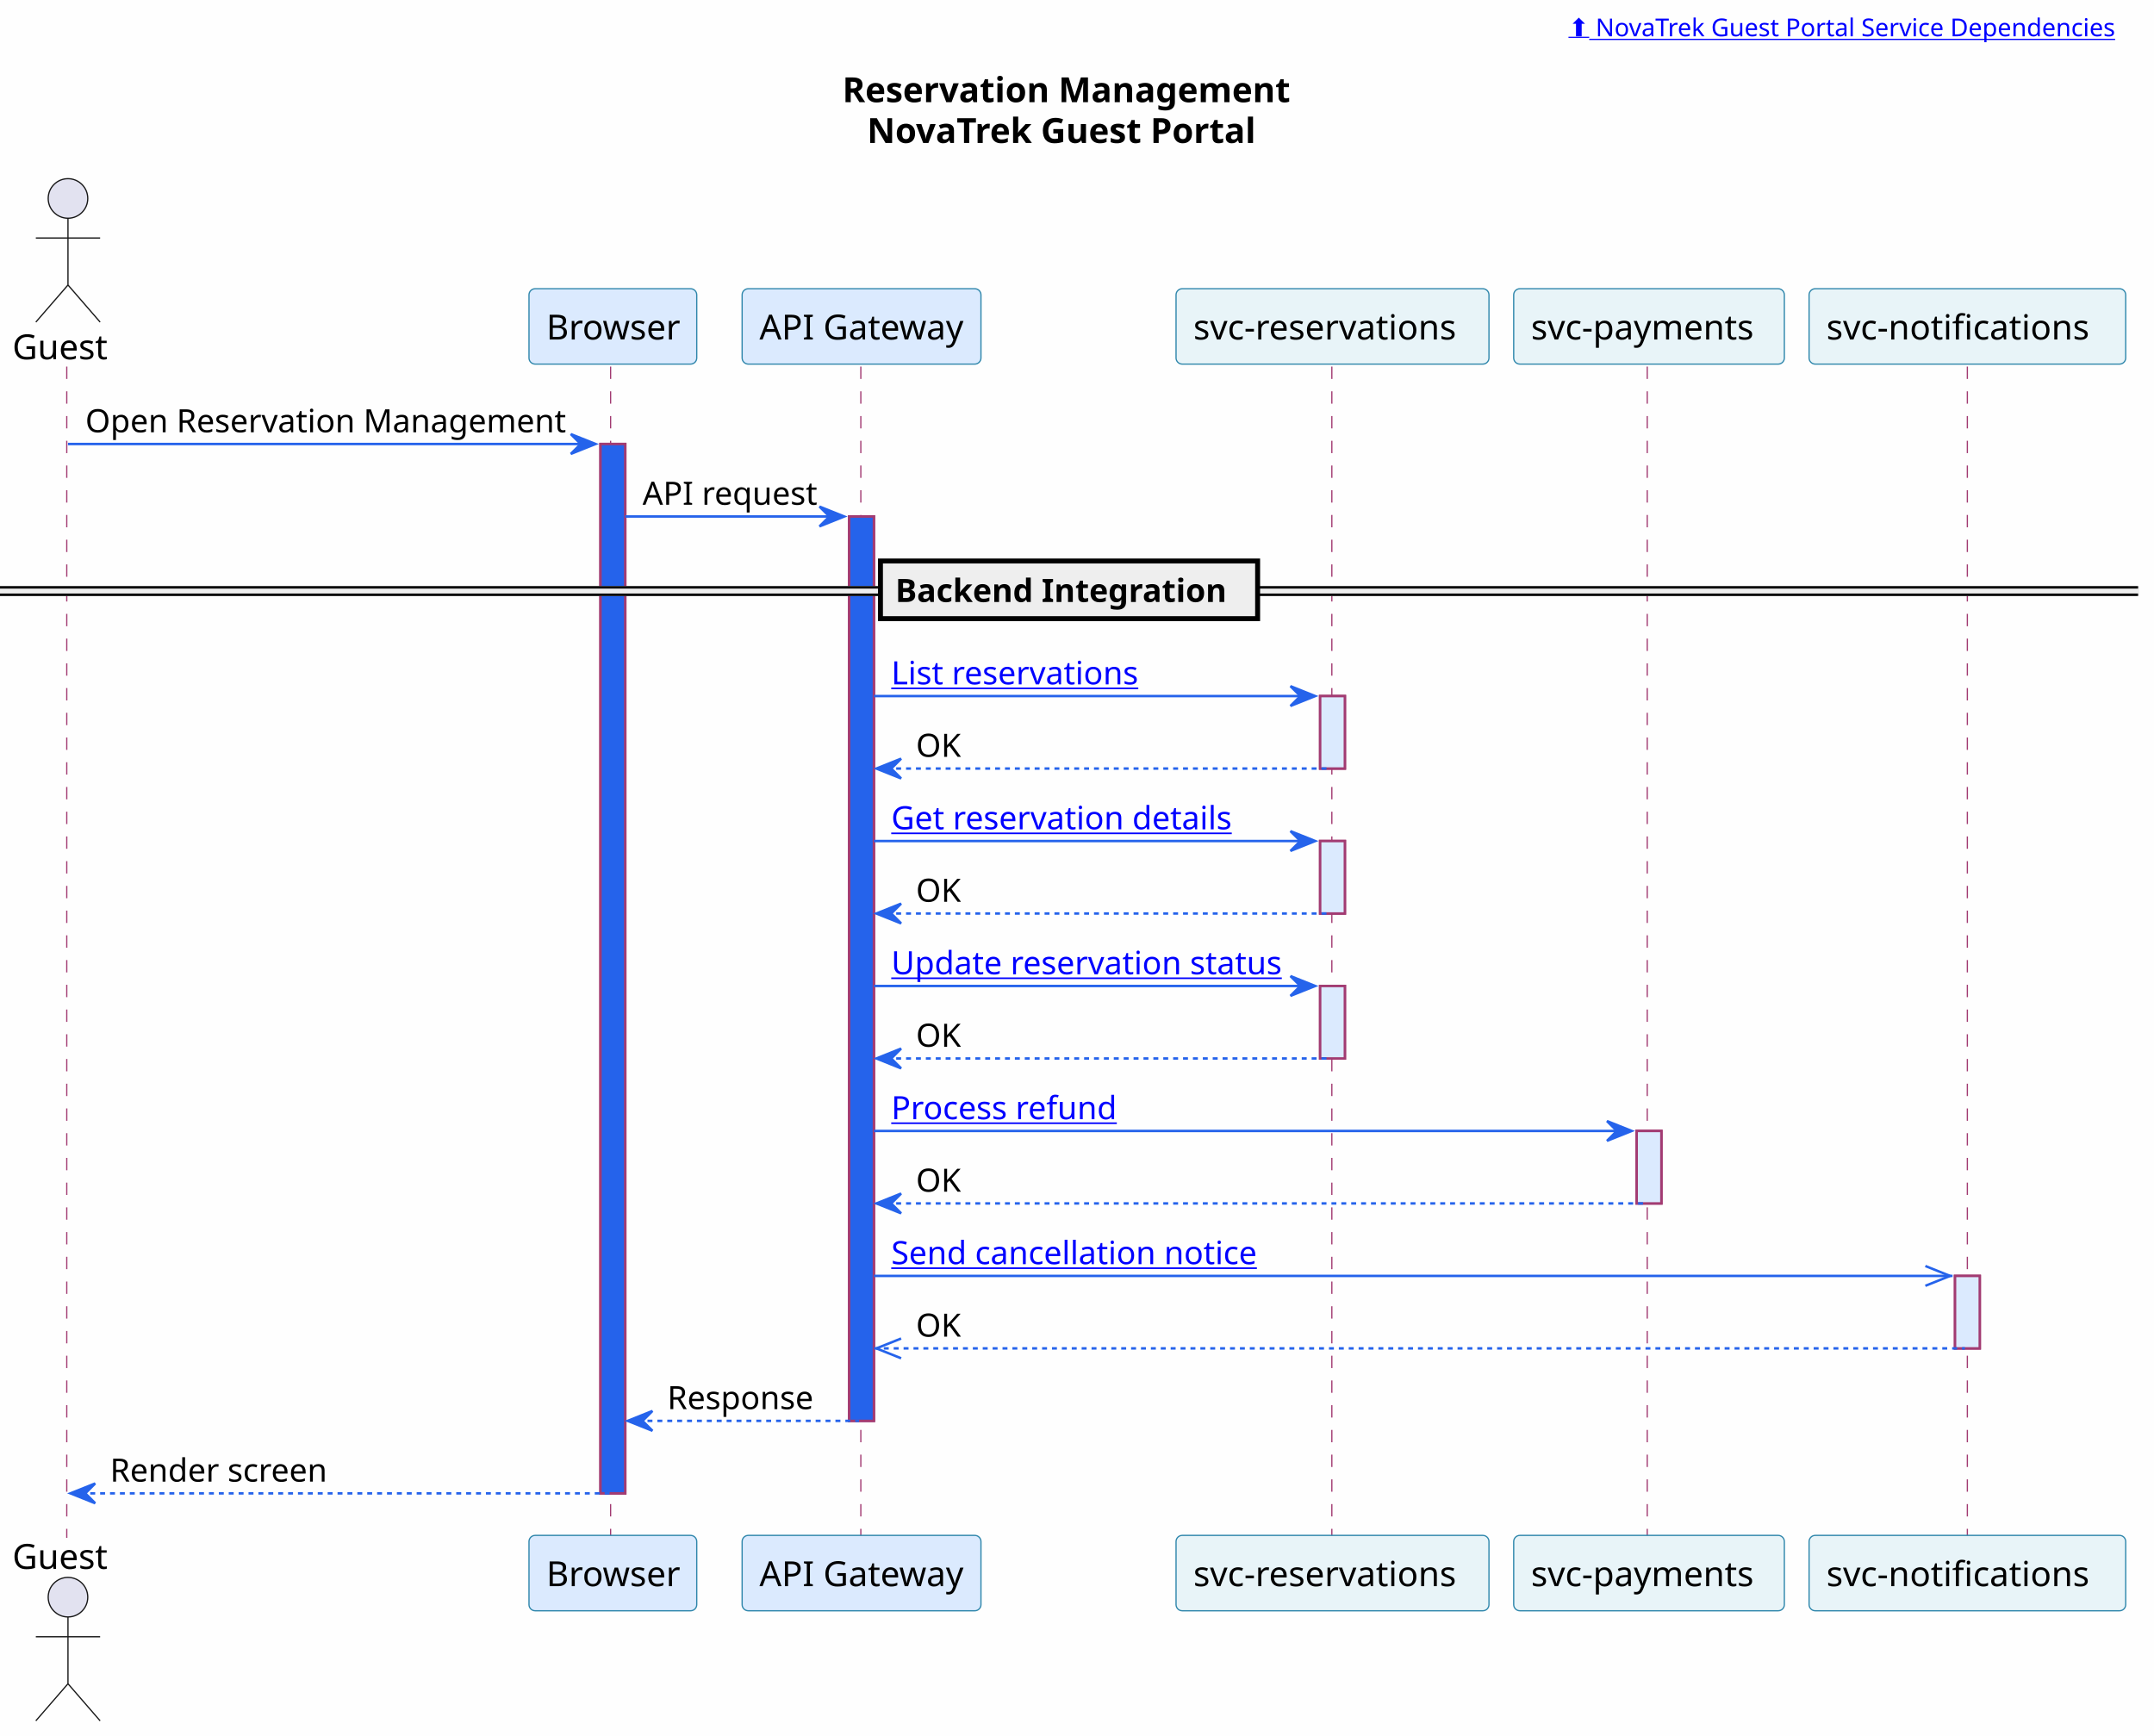
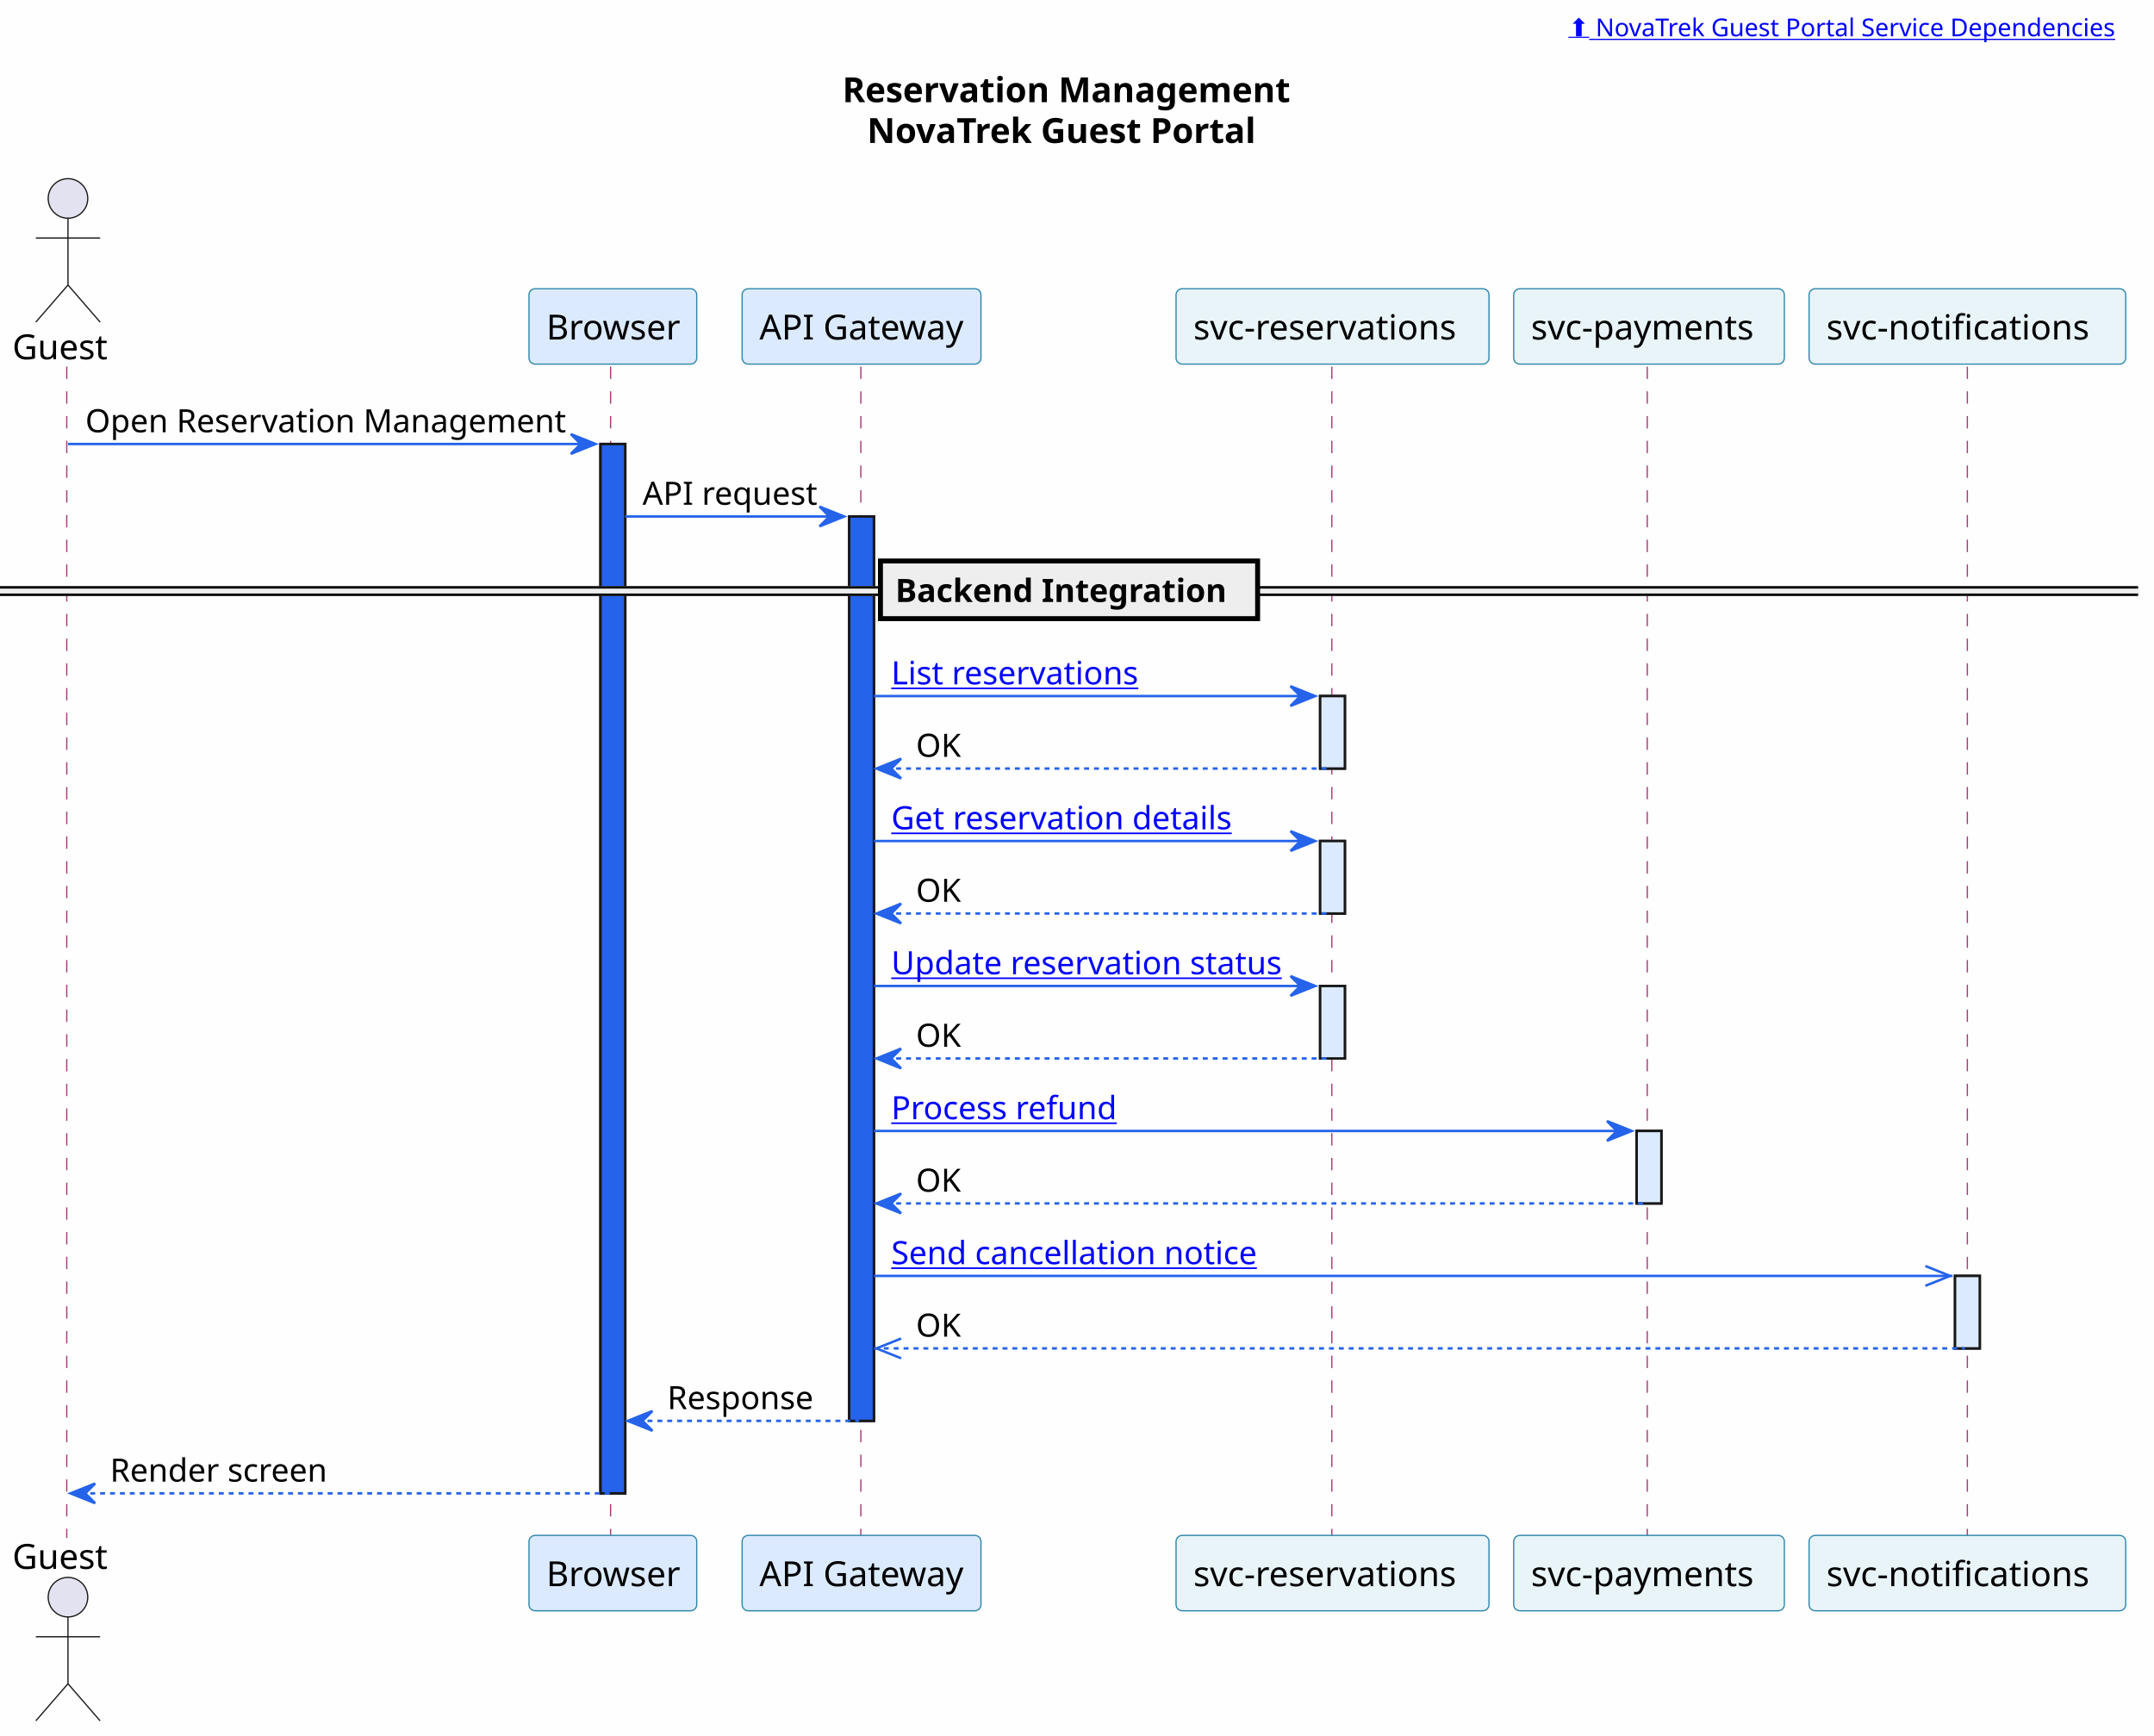
<svg xmlns="http://www.w3.org/2000/svg" xmlns:xlink="http://www.w3.org/1999/xlink" contentStyleType="text/css" data-diagram-type="SEQUENCE" height="702px" preserveAspectRatio="none" style="width:871px;height:702px;background:#FEFEFE;" version="1.1" viewBox="0 0 871 702" width="871px" zoomAndPan="magnify">
  <defs />
  <g>
    <rect fill="#FEFEFE" height="702" style="stroke:none;stroke-width:1;" width="871" x="0" y="0" />
-     <text fill="#000000" font-family="Segoe UI" font-size="14" font-weight="bold" lengthAdjust="spacing" textLength="182.308" x="340.626" y="41.312">Reservation Management</text>
-     <text fill="#000000" font-family="Segoe UI" font-size="14" font-weight="bold" lengthAdjust="spacing" textLength="162.326" x="350.617" y="57.801">NovaTrek Guest Portal</text>
-     <g>
-       <rect fill="#2563EB" height="424.348" style="stroke:#A23B72;stroke-width:1;" width="10" x="242.822" y="179.553" />
-     </g>
-     <g>
-       <rect fill="#2563EB" height="365.727" style="stroke:#A23B72;stroke-width:1;" width="10" x="343.379" y="208.863" />
-     </g>
-     <g>
-       <rect fill="#DBEAFE" height="29.311" style="stroke:#A23B72;stroke-width:1;" width="10" x="533.819" y="281.484" />
-     </g>
-     <g>
-       <rect fill="#DBEAFE" height="29.311" style="stroke:#A23B72;stroke-width:1;" width="10" x="533.819" y="340.106" />
-     </g>
-     <g>
-       <rect fill="#DBEAFE" height="29.311" style="stroke:#A23B72;stroke-width:1;" width="10" x="533.819" y="398.727" />
-     </g>
-     <g>
-       <rect fill="#DBEAFE" height="29.311" style="stroke:#A23B72;stroke-width:1;" width="10" x="661.808" y="457.348" />
-     </g>
-     <g>
-       <rect fill="#DBEAFE" height="29.311" style="stroke:#A23B72;stroke-width:1;" width="10" x="790.544" y="515.969" />
-     </g>
-     <g>
-       <rect fill="#000000" fill-opacity="0" height="473.658" width="8" x="23.489" y="148.242" />
-       <line style="stroke:#A23B72;stroke-width:0.5;stroke-dasharray:5,5;" x1="27" x2="27" y1="148.242" y2="621.9" />
-     </g>
-     <g>
-       <rect fill="#000000" fill-opacity="0" height="473.658" width="8" x="243.822" y="148.242" />
-       <line style="stroke:#A23B72;stroke-width:0.5;stroke-dasharray:5,5;" x1="246.906" x2="246.906" y1="148.242" y2="621.9" />
-     </g>
-     <g>
-       <rect fill="#000000" fill-opacity="0" height="473.658" width="8" x="344.379" y="148.242" />
-       <line style="stroke:#A23B72;stroke-width:0.5;stroke-dasharray:5,5;" x1="348.09" x2="348.09" y1="148.242" y2="621.9" />
-     </g>
-     <g>
-       <rect fill="#000000" fill-opacity="0" height="473.658" width="8" x="534.819" y="148.242" />
-       <line style="stroke:#A23B72;stroke-width:0.5;stroke-dasharray:5,5;" x1="538.553" x2="538.553" y1="148.242" y2="621.9" />
-     </g>
-     <g>
-       <rect fill="#000000" fill-opacity="0" height="473.658" width="8" x="662.808" y="148.242" />
-       <line style="stroke:#A23B72;stroke-width:0.5;stroke-dasharray:5,5;" x1="666.086" x2="666.086" y1="148.242" y2="621.9" />
-     </g>
-     <g>
-       <rect fill="#000000" fill-opacity="0" height="473.658" width="8" x="791.544" y="148.242" />
-       <line style="stroke:#A23B72;stroke-width:0.5;stroke-dasharray:5,5;" x1="795.529" x2="795.529" y1="148.242" y2="621.9" />
-     </g>
-     <g class="participant participant-head" data-participant="User">
-       <a href="/applications/web-guest-portal/" target="_top" title="/applications/web-guest-portal/" xlink:actuate="onRequest" xlink:href="/applications/web-guest-portal/" xlink:show="new" xlink:title="/applications/web-guest-portal/" xlink:type="simple">
-         <text fill="#000000" font-family="Segoe UI" font-size="14" lengthAdjust="spacing" textLength="38.978" x="5" y="145.289">Guest</text>
+     <text fill="#000000" font-family="'Segoe UI'" font-size="14" font-weight="bold" lengthAdjust="spacing" textLength="182.308" x="340.626" y="41.312">Reservation Management</text>
+     <text fill="#000000" font-family="'Segoe UI'" font-size="14" font-weight="bold" lengthAdjust="spacing" textLength="162.326" x="350.617" y="57.801">NovaTrek Guest Portal</text>
+     <g>
+       <rect fill="#2563EB" height="424.348" style="stroke:#181818;stroke-width:1;" width="10" x="242.822" y="179.553" />
+     </g>
+     <g>
+       <rect fill="#2563EB" height="365.727" style="stroke:#181818;stroke-width:1;" width="10" x="343.379" y="208.863" />
+     </g>
+     <g>
+       <rect fill="#DBEAFE" height="29.311" style="stroke:#181818;stroke-width:1;" width="10" x="533.819" y="281.484" />
+     </g>
+     <g>
+       <rect fill="#DBEAFE" height="29.311" style="stroke:#181818;stroke-width:1;" width="10" x="533.819" y="340.106" />
+     </g>
+     <g>
+       <rect fill="#DBEAFE" height="29.311" style="stroke:#181818;stroke-width:1;" width="10" x="533.819" y="398.727" />
+     </g>
+     <g>
+       <rect fill="#DBEAFE" height="29.311" style="stroke:#181818;stroke-width:1;" width="10" x="661.808" y="457.348" />
+     </g>
+     <g>
+       <rect fill="#DBEAFE" height="29.311" style="stroke:#181818;stroke-width:1;" width="10" x="790.544" y="515.969" />
+     </g>
+     <g class="participant-lifeline" data-entity-uid="part1" data-qualified-name="User" id="part1-lifeline">
+       <g>
+         <rect fill="#000000" fill-opacity="0" height="473.658" width="8" x="23.489" y="148.242" />
+         <line style="stroke:#A23B72;stroke-width:0.5;stroke-dasharray:5,5;" x1="27" x2="27" y1="148.242" y2="621.9" />
+       </g>
+     </g>
+     <g class="participant-lifeline" data-entity-uid="part2" data-qualified-name="App" id="part2-lifeline">
+       <g>
+         <rect fill="#000000" fill-opacity="0" height="473.658" width="8" x="243.822" y="148.242" />
+         <line style="stroke:#A23B72;stroke-width:0.5;stroke-dasharray:5,5;" x1="246.906" x2="246.906" y1="148.242" y2="621.9" />
+       </g>
+     </g>
+     <g class="participant-lifeline" data-entity-uid="part3" data-qualified-name="GW" id="part3-lifeline">
+       <g>
+         <rect fill="#000000" fill-opacity="0" height="473.658" width="8" x="344.379" y="148.242" />
+         <line style="stroke:#A23B72;stroke-width:0.5;stroke-dasharray:5,5;" x1="348.09" x2="348.09" y1="148.242" y2="621.9" />
+       </g>
+     </g>
+     <g class="participant-lifeline" data-entity-uid="part4" data-qualified-name="Res" id="part4-lifeline">
+       <g>
+         <rect fill="#000000" fill-opacity="0" height="473.658" width="8" x="534.819" y="148.242" />
+         <line style="stroke:#A23B72;stroke-width:0.5;stroke-dasharray:5,5;" x1="538.553" x2="538.553" y1="148.242" y2="621.9" />
+       </g>
+     </g>
+     <g class="participant-lifeline" data-entity-uid="part5" data-qualified-name="Pay" id="part5-lifeline">
+       <g>
+         <rect fill="#000000" fill-opacity="0" height="473.658" width="8" x="662.808" y="148.242" />
+         <line style="stroke:#A23B72;stroke-width:0.5;stroke-dasharray:5,5;" x1="666.086" x2="666.086" y1="148.242" y2="621.9" />
+       </g>
+     </g>
+     <g class="participant-lifeline" data-entity-uid="part6" data-qualified-name="Ntfy" id="part6-lifeline">
+       <g>
+         <rect fill="#000000" fill-opacity="0" height="473.658" width="8" x="791.544" y="148.242" />
+         <line style="stroke:#A23B72;stroke-width:0.5;stroke-dasharray:5,5;" x1="795.529" x2="795.529" y1="148.242" y2="621.9" />
+       </g>
+     </g>
+     <g class="participant participant-head" data-entity-uid="part1" data-qualified-name="User" id="part1-head">
+       <a href="/actors/#guest" target="_top" title="/actors/#guest" xlink:actuate="onRequest" xlink:href="/actors/#guest" xlink:show="new" xlink:title="/actors/#guest" xlink:type="simple">
+         <text fill="#000000" font-family="'Segoe UI'" font-size="14" lengthAdjust="spacing" textLength="38.978" x="5" y="145.289">Guest</text>
        <ellipse cx="27.489" cy="80.254" fill="#E2E2F0" rx="8" ry="8" style="stroke:#181818;stroke-width:0.5;" />
        <path d="M27.489,88.254 L27.489,115.254 M14.489,96.254 L40.489,96.254 M27.489,115.254 L14.489,130.254 M27.489,115.254 L40.489,130.254" fill="none" style="stroke:#181818;stroke-width:0.5;" />
      </a>
    </g>
-     <g class="participant participant-tail" data-participant="User">
-       <a href="/applications/web-guest-portal/" target="_top" title="/applications/web-guest-portal/" xlink:actuate="onRequest" xlink:href="/applications/web-guest-portal/" xlink:show="new" xlink:title="/applications/web-guest-portal/" xlink:type="simple">
-         <text fill="#000000" font-family="Segoe UI" font-size="14" lengthAdjust="spacing" textLength="38.978" x="5" y="634.436">Guest</text>
+     <g class="participant participant-tail" data-entity-uid="part1" data-qualified-name="User" id="part1-tail">
+       <a href="/actors/#guest" target="_top" title="/actors/#guest" xlink:actuate="onRequest" xlink:href="/actors/#guest" xlink:show="new" xlink:title="/actors/#guest" xlink:type="simple">
+         <text fill="#000000" font-family="'Segoe UI'" font-size="14" lengthAdjust="spacing" textLength="38.978" x="5" y="634.436">Guest</text>
        <ellipse cx="27.489" cy="645.889" fill="#E2E2F0" rx="8" ry="8" style="stroke:#181818;stroke-width:0.5;" />
        <path d="M27.489,653.889 L27.489,680.889 M14.489,661.889 L40.489,661.889 M27.489,680.889 L14.489,695.889 M27.489,680.889 L40.489,695.889" fill="none" style="stroke:#181818;stroke-width:0.5;" />
      </a>
    </g>
-     <g class="participant participant-head" data-participant="App">
+     <g class="participant participant-head" data-entity-uid="part2" data-qualified-name="App" id="part2-head">
      <a href="/applications/web-guest-portal/" target="_top" title="/applications/web-guest-portal/" xlink:actuate="onRequest" xlink:href="/applications/web-guest-portal/" xlink:show="new" xlink:title="/applications/web-guest-portal/" xlink:type="simple">
        <rect fill="#DBEAFE" height="30.488" rx="2.5" ry="2.5" style="stroke:#2E86AB;stroke-width:0.5;" width="67.833" x="213.906" y="116.754" />
-         <text fill="#000000" font-family="Segoe UI" font-size="14" lengthAdjust="spacing" textLength="53.833" x="220.906" y="137.289">Browser</text>
-       </a>
-     </g>
-     <g class="participant participant-tail" data-participant="App">
+         <text fill="#000000" font-family="'Segoe UI'" font-size="14" lengthAdjust="spacing" textLength="53.833" x="220.906" y="137.289">Browser</text>
+       </a>
+     </g>
+     <g class="participant participant-tail" data-entity-uid="part2" data-qualified-name="App" id="part2-tail">
      <a href="/applications/web-guest-portal/" target="_top" title="/applications/web-guest-portal/" xlink:actuate="onRequest" xlink:href="/applications/web-guest-portal/" xlink:show="new" xlink:title="/applications/web-guest-portal/" xlink:type="simple">
        <rect fill="#DBEAFE" height="30.488" rx="2.5" ry="2.5" style="stroke:#2E86AB;stroke-width:0.5;" width="67.833" x="213.906" y="620.9" />
-         <text fill="#000000" font-family="Segoe UI" font-size="14" lengthAdjust="spacing" textLength="53.833" x="220.906" y="641.436">Browser</text>
-       </a>
-     </g>
-     <g class="participant participant-head" data-participant="GW">
-       <rect fill="#DBEAFE" height="30.488" rx="2.5" ry="2.5" style="stroke:#2E86AB;stroke-width:0.5;" width="96.578" x="300.09" y="116.754" />
-       <text fill="#000000" font-family="Segoe UI" font-size="14" lengthAdjust="spacing" textLength="82.578" x="307.09" y="137.289">API Gateway</text>
-     </g>
-     <g class="participant participant-tail" data-participant="GW">
-       <rect fill="#DBEAFE" height="30.488" rx="2.5" ry="2.5" style="stroke:#2E86AB;stroke-width:0.5;" width="96.578" x="300.09" y="620.9" />
-       <text fill="#000000" font-family="Segoe UI" font-size="14" lengthAdjust="spacing" textLength="82.578" x="307.09" y="641.436">API Gateway</text>
-     </g>
-     <g class="participant participant-head" data-participant="Res">
+         <text fill="#000000" font-family="'Segoe UI'" font-size="14" lengthAdjust="spacing" textLength="53.833" x="220.906" y="641.436">Browser</text>
+       </a>
+     </g>
+     <g class="participant participant-head" data-entity-uid="part3" data-qualified-name="GW" id="part3-head">
+       <a href="/actors/#api-gateway" target="_top" title="/actors/#api-gateway" xlink:actuate="onRequest" xlink:href="/actors/#api-gateway" xlink:show="new" xlink:title="/actors/#api-gateway" xlink:type="simple">
+         <rect fill="#DBEAFE" height="30.488" rx="2.5" ry="2.5" style="stroke:#2E86AB;stroke-width:0.5;" width="96.578" x="300.09" y="116.754" />
+         <text fill="#000000" font-family="'Segoe UI'" font-size="14" lengthAdjust="spacing" textLength="82.578" x="307.09" y="137.289">API Gateway</text>
+       </a>
+     </g>
+     <g class="participant participant-tail" data-entity-uid="part3" data-qualified-name="GW" id="part3-tail">
+       <a href="/actors/#api-gateway" target="_top" title="/actors/#api-gateway" xlink:actuate="onRequest" xlink:href="/actors/#api-gateway" xlink:show="new" xlink:title="/actors/#api-gateway" xlink:type="simple">
+         <rect fill="#DBEAFE" height="30.488" rx="2.5" ry="2.5" style="stroke:#2E86AB;stroke-width:0.5;" width="96.578" x="300.09" y="620.9" />
+         <text fill="#000000" font-family="'Segoe UI'" font-size="14" lengthAdjust="spacing" textLength="82.578" x="307.09" y="641.436">API Gateway</text>
+       </a>
+     </g>
+     <g class="participant participant-head" data-entity-uid="part4" data-qualified-name="Res" id="part4-head">
      <a href="/microservices/svc-reservations/" target="_top" title="/microservices/svc-reservations/" xlink:actuate="onRequest" xlink:href="/microservices/svc-reservations/" xlink:show="new" xlink:title="/microservices/svc-reservations/" xlink:type="simple">
        <rect fill="#E8F4F8" height="30.488" rx="2.5" ry="2.5" style="stroke:#2E86AB;stroke-width:0.5;" width="126.533" x="475.553" y="116.754" />
-         <text fill="#000000" font-family="Segoe UI" font-size="14" lengthAdjust="spacing" textLength="112.533" x="482.553" y="137.289">svc-reservations</text>
-       </a>
-     </g>
-     <g class="participant participant-tail" data-participant="Res">
+         <text fill="#000000" font-family="'Segoe UI'" font-size="14" lengthAdjust="spacing" textLength="112.533" x="482.553" y="137.289">svc-reservations</text>
+       </a>
+     </g>
+     <g class="participant participant-tail" data-entity-uid="part4" data-qualified-name="Res" id="part4-tail">
      <a href="/microservices/svc-reservations/" target="_top" title="/microservices/svc-reservations/" xlink:actuate="onRequest" xlink:href="/microservices/svc-reservations/" xlink:show="new" xlink:title="/microservices/svc-reservations/" xlink:type="simple">
        <rect fill="#E8F4F8" height="30.488" rx="2.5" ry="2.5" style="stroke:#2E86AB;stroke-width:0.5;" width="126.533" x="475.553" y="620.9" />
-         <text fill="#000000" font-family="Segoe UI" font-size="14" lengthAdjust="spacing" textLength="112.533" x="482.553" y="641.436">svc-reservations</text>
-       </a>
-     </g>
-     <g class="participant participant-head" data-participant="Pay">
+         <text fill="#000000" font-family="'Segoe UI'" font-size="14" lengthAdjust="spacing" textLength="112.533" x="482.553" y="641.436">svc-reservations</text>
+       </a>
+     </g>
+     <g class="participant participant-head" data-entity-uid="part5" data-qualified-name="Pay" id="part5-head">
      <a href="/microservices/svc-payments/" target="_top" title="/microservices/svc-payments/" xlink:actuate="onRequest" xlink:href="/microservices/svc-payments/" xlink:show="new" xlink:title="/microservices/svc-payments/" xlink:type="simple">
        <rect fill="#E8F4F8" height="30.488" rx="2.5" ry="2.5" style="stroke:#2E86AB;stroke-width:0.5;" width="109.443" x="612.086" y="116.754" />
-         <text fill="#000000" font-family="Segoe UI" font-size="14" lengthAdjust="spacing" textLength="95.443" x="619.086" y="137.289">svc-payments</text>
-       </a>
-     </g>
-     <g class="participant participant-tail" data-participant="Pay">
+         <text fill="#000000" font-family="'Segoe UI'" font-size="14" lengthAdjust="spacing" textLength="95.443" x="619.086" y="137.289">svc-payments</text>
+       </a>
+     </g>
+     <g class="participant participant-tail" data-entity-uid="part5" data-qualified-name="Pay" id="part5-tail">
      <a href="/microservices/svc-payments/" target="_top" title="/microservices/svc-payments/" xlink:actuate="onRequest" xlink:href="/microservices/svc-payments/" xlink:show="new" xlink:title="/microservices/svc-payments/" xlink:type="simple">
        <rect fill="#E8F4F8" height="30.488" rx="2.5" ry="2.5" style="stroke:#2E86AB;stroke-width:0.5;" width="109.443" x="612.086" y="620.9" />
-         <text fill="#000000" font-family="Segoe UI" font-size="14" lengthAdjust="spacing" textLength="95.443" x="619.086" y="641.436">svc-payments</text>
-       </a>
-     </g>
-     <g class="participant participant-head" data-participant="Ntfy">
+         <text fill="#000000" font-family="'Segoe UI'" font-size="14" lengthAdjust="spacing" textLength="95.443" x="619.086" y="641.436">svc-payments</text>
+       </a>
+     </g>
+     <g class="participant participant-head" data-entity-uid="part6" data-qualified-name="Ntfy" id="part6-head">
      <a href="/microservices/svc-notifications/" target="_top" title="/microservices/svc-notifications/" xlink:actuate="onRequest" xlink:href="/microservices/svc-notifications/" xlink:show="new" xlink:title="/microservices/svc-notifications/" xlink:type="simple">
        <rect fill="#E8F4F8" height="30.488" rx="2.5" ry="2.5" style="stroke:#2E86AB;stroke-width:0.5;" width="128.03" x="731.529" y="116.754" />
-         <text fill="#000000" font-family="Segoe UI" font-size="14" lengthAdjust="spacing" textLength="114.03" x="738.529" y="137.289">svc-notifications</text>
-       </a>
-     </g>
-     <g class="participant participant-tail" data-participant="Ntfy">
+         <text fill="#000000" font-family="'Segoe UI'" font-size="14" lengthAdjust="spacing" textLength="114.03" x="738.529" y="137.289">svc-notifications</text>
+       </a>
+     </g>
+     <g class="participant participant-tail" data-entity-uid="part6" data-qualified-name="Ntfy" id="part6-tail">
      <a href="/microservices/svc-notifications/" target="_top" title="/microservices/svc-notifications/" xlink:actuate="onRequest" xlink:href="/microservices/svc-notifications/" xlink:show="new" xlink:title="/microservices/svc-notifications/" xlink:type="simple">
        <rect fill="#E8F4F8" height="30.488" rx="2.5" ry="2.5" style="stroke:#2E86AB;stroke-width:0.5;" width="128.03" x="731.529" y="620.9" />
-         <text fill="#000000" font-family="Segoe UI" font-size="14" lengthAdjust="spacing" textLength="114.03" x="738.529" y="641.436">svc-notifications</text>
-       </a>
-     </g>
-     <g>
-       <rect fill="#2563EB" height="424.348" style="stroke:#A23B72;stroke-width:1;" width="10" x="242.822" y="179.553" />
-     </g>
-     <g>
-       <rect fill="#2563EB" height="365.727" style="stroke:#A23B72;stroke-width:1;" width="10" x="343.379" y="208.863" />
-     </g>
-     <g>
-       <rect fill="#DBEAFE" height="29.311" style="stroke:#A23B72;stroke-width:1;" width="10" x="533.819" y="281.484" />
-     </g>
-     <g>
-       <rect fill="#DBEAFE" height="29.311" style="stroke:#A23B72;stroke-width:1;" width="10" x="533.819" y="340.106" />
-     </g>
-     <g>
-       <rect fill="#DBEAFE" height="29.311" style="stroke:#A23B72;stroke-width:1;" width="10" x="533.819" y="398.727" />
-     </g>
-     <g>
-       <rect fill="#DBEAFE" height="29.311" style="stroke:#A23B72;stroke-width:1;" width="10" x="661.808" y="457.348" />
-     </g>
-     <g>
-       <rect fill="#DBEAFE" height="29.311" style="stroke:#A23B72;stroke-width:1;" width="10" x="790.544" y="515.969" />
-     </g>
-     <g class="message" data-participant-1="User" data-participant-2="App">
+         <text fill="#000000" font-family="'Segoe UI'" font-size="14" lengthAdjust="spacing" textLength="114.03" x="738.529" y="641.436">svc-notifications</text>
+       </a>
+     </g>
+     <g>
+       <rect fill="#2563EB" height="424.348" style="stroke:#181818;stroke-width:1;" width="10" x="242.822" y="179.553" />
+     </g>
+     <g>
+       <rect fill="#2563EB" height="365.727" style="stroke:#181818;stroke-width:1;" width="10" x="343.379" y="208.863" />
+     </g>
+     <g>
+       <rect fill="#DBEAFE" height="29.311" style="stroke:#181818;stroke-width:1;" width="10" x="533.819" y="281.484" />
+     </g>
+     <g>
+       <rect fill="#DBEAFE" height="29.311" style="stroke:#181818;stroke-width:1;" width="10" x="533.819" y="340.106" />
+     </g>
+     <g>
+       <rect fill="#DBEAFE" height="29.311" style="stroke:#181818;stroke-width:1;" width="10" x="533.819" y="398.727" />
+     </g>
+     <g>
+       <rect fill="#DBEAFE" height="29.311" style="stroke:#181818;stroke-width:1;" width="10" x="661.808" y="457.348" />
+     </g>
+     <g>
+       <rect fill="#DBEAFE" height="29.311" style="stroke:#181818;stroke-width:1;" width="10" x="790.544" y="515.969" />
+     </g>
+     <g class="message" data-entity-1="part1" data-entity-2="part2" id="msg1">
      <polygon fill="#2563EB" points="230.822,175.553,240.822,179.553,230.822,183.553,234.822,179.553" style="stroke:#2563EB;stroke-width:1;" />
      <line style="stroke:#2563EB;stroke-width:1;" x1="27.489" x2="236.822" y1="179.553" y2="179.553" />
-       <text fill="#000000" font-family="Segoe UI" font-size="13" lengthAdjust="spacing" textLength="196.333" x="34.489" y="174.81">Open Reservation Management</text>
-     </g>
-     <g class="message" data-participant-1="App" data-participant-2="GW">
+       <text fill="#000000" font-family="'Segoe UI'" font-size="13" lengthAdjust="spacing" textLength="196.333" x="34.489" y="174.81">Open Reservation Management</text>
+     </g>
+     <g class="message" data-entity-1="part2" data-entity-2="part3" id="msg2">
      <polygon fill="#2563EB" points="331.379,204.863,341.379,208.863,331.379,212.863,335.379,208.863" style="stroke:#2563EB;stroke-width:1;" />
      <line style="stroke:#2563EB;stroke-width:1;" x1="252.822" x2="337.379" y1="208.863" y2="208.863" />
-       <text fill="#000000" font-family="Segoe UI" font-size="13" lengthAdjust="spacing" textLength="71.557" x="259.822" y="204.121">API request</text>
+       <text fill="#000000" font-family="'Segoe UI'" font-size="13" lengthAdjust="spacing" textLength="71.557" x="259.822" y="204.121">API request</text>
    </g>
    <rect fill="#EEEEEE" height="3" style="stroke:#EEEEEE;stroke-width:1;" width="864.56" x="0" y="237.519" />
    <line style="stroke:#000000;stroke-width:1;" x1="0" x2="864.56" y1="237.519" y2="237.519" />
    <line style="stroke:#000000;stroke-width:1;" x1="0" x2="864.56" y1="240.519" y2="240.519" />
    <rect fill="#EEEEEE" height="23.311" style="stroke:#000000;stroke-width:2;" width="152.512" x="356.024" y="226.863" />
-     <text fill="#000000" font-family="Segoe UI" font-size="13" font-weight="bold" lengthAdjust="spacing" textLength="134.227" x="362.024" y="243.432">Backend Integration</text>
-     <g class="message" data-participant-1="GW" data-participant-2="Res">
+     <text fill="#000000" font-family="'Segoe UI'" font-size="13" font-weight="bold" lengthAdjust="spacing" textLength="134.227" x="362.024" y="243.432">Backend Integration</text>
+     <g class="message" data-entity-1="part3" data-entity-2="part4" id="msg3">
      <polygon fill="#2563EB" points="521.819,277.484,531.819,281.484,521.819,285.484,525.819,281.484" style="stroke:#2563EB;stroke-width:1;" />
      <line style="stroke:#2563EB;stroke-width:1;" x1="353.379" x2="527.819" y1="281.484" y2="281.484" />
      <a href="/microservices/svc-reservations/#get-reservations-search-reservations" target="_top" title="/microservices/svc-reservations/#get-reservations-search-reservations" xlink:actuate="onRequest" xlink:href="/microservices/svc-reservations/#get-reservations-search-reservations" xlink:show="new" xlink:title="/microservices/svc-reservations/#get-reservations-search-reservations" xlink:type="simple">
-         <text fill="#0000FF" font-family="Segoe UI" font-size="13" lengthAdjust="spacing" text-decoration="underline" textLength="103.251" x="360.379" y="276.742">List reservations</text>
-       </a>
-     </g>
-     <g class="message" data-participant-1="Res" data-participant-2="GW">
+         <text fill="#0000FF" font-family="'Segoe UI'" font-size="13" lengthAdjust="spacing" text-decoration="underline" textLength="103.251" x="360.379" y="276.742">List reservations</text>
+       </a>
+     </g>
+     <g class="message" data-entity-1="part4" data-entity-2="part3" id="msg4">
      <polygon fill="#2563EB" points="364.379,306.795,354.379,310.795,364.379,314.795,360.379,310.795" style="stroke:#2563EB;stroke-width:1;" />
      <line style="stroke:#2563EB;stroke-width:1;stroke-dasharray:2,2;" x1="358.379" x2="537.819" y1="310.795" y2="310.795" />
-       <text fill="#000000" font-family="Segoe UI" font-size="13" lengthAdjust="spacing" textLength="18.586" x="370.379" y="306.053">OK</text>
-     </g>
-     <g class="message" data-participant-1="GW" data-participant-2="Res">
+       <text fill="#000000" font-family="'Segoe UI'" font-size="13" lengthAdjust="spacing" textLength="18.586" x="370.379" y="306.053">OK</text>
+     </g>
+     <g class="message" data-entity-1="part3" data-entity-2="part4" id="msg5">
      <polygon fill="#2563EB" points="521.819,336.106,531.819,340.106,521.819,344.106,525.819,340.106" style="stroke:#2563EB;stroke-width:1;" />
      <line style="stroke:#2563EB;stroke-width:1;" x1="353.379" x2="527.819" y1="340.106" y2="340.106" />
      <a href="/microservices/svc-reservations/#get-reservationsreservation_id-get-reservation-details" target="_top" title="/microservices/svc-reservations/#get-reservationsreservation_id-get-reservation-details" xlink:actuate="onRequest" xlink:href="/microservices/svc-reservations/#get-reservationsreservation_id-get-reservation-details" xlink:show="new" xlink:title="/microservices/svc-reservations/#get-reservationsreservation_id-get-reservation-details" xlink:type="simple">
-         <text fill="#0000FF" font-family="Segoe UI" font-size="13" lengthAdjust="spacing" text-decoration="underline" textLength="141.667" x="360.379" y="335.363">Get reservation details</text>
-       </a>
-     </g>
-     <g class="message" data-participant-1="Res" data-participant-2="GW">
+         <text fill="#0000FF" font-family="'Segoe UI'" font-size="13" lengthAdjust="spacing" text-decoration="underline" textLength="141.667" x="360.379" y="335.363">Get reservation details</text>
+       </a>
+     </g>
+     <g class="message" data-entity-1="part4" data-entity-2="part3" id="msg6">
      <polygon fill="#2563EB" points="364.379,365.416,354.379,369.416,364.379,373.416,360.379,369.416" style="stroke:#2563EB;stroke-width:1;" />
      <line style="stroke:#2563EB;stroke-width:1;stroke-dasharray:2,2;" x1="358.379" x2="537.819" y1="369.416" y2="369.416" />
-       <text fill="#000000" font-family="Segoe UI" font-size="13" lengthAdjust="spacing" textLength="18.586" x="370.379" y="364.674">OK</text>
-     </g>
-     <g class="message" data-participant-1="GW" data-participant-2="Res">
+       <text fill="#000000" font-family="'Segoe UI'" font-size="13" lengthAdjust="spacing" textLength="18.586" x="370.379" y="364.674">OK</text>
+     </g>
+     <g class="message" data-entity-1="part3" data-entity-2="part4" id="msg7">
      <polygon fill="#2563EB" points="521.819,394.727,531.819,398.727,521.819,402.727,525.819,398.727" style="stroke:#2563EB;stroke-width:1;" />
      <line style="stroke:#2563EB;stroke-width:1;" x1="353.379" x2="527.819" y1="398.727" y2="398.727" />
      <a href="/microservices/svc-reservations/#put-reservationsreservation_idstatus-transition-reservation-status" target="_top" title="/microservices/svc-reservations/#put-reservationsreservation_idstatus-transition-reservation-status" xlink:actuate="onRequest" xlink:href="/microservices/svc-reservations/#put-reservationsreservation_idstatus-transition-reservation-status" xlink:show="new" xlink:title="/microservices/svc-reservations/#put-reservationsreservation_idstatus-transition-reservation-status" xlink:type="simple">
-         <text fill="#0000FF" font-family="Segoe UI" font-size="13" lengthAdjust="spacing" text-decoration="underline" textLength="161.44" x="360.379" y="393.984">Update reservation status</text>
-       </a>
-     </g>
-     <g class="message" data-participant-1="Res" data-participant-2="GW">
+         <text fill="#0000FF" font-family="'Segoe UI'" font-size="13" lengthAdjust="spacing" text-decoration="underline" textLength="161.44" x="360.379" y="393.984">Update reservation status</text>
+       </a>
+     </g>
+     <g class="message" data-entity-1="part4" data-entity-2="part3" id="msg8">
      <polygon fill="#2563EB" points="364.379,424.037,354.379,428.037,364.379,432.037,360.379,428.037" style="stroke:#2563EB;stroke-width:1;" />
      <line style="stroke:#2563EB;stroke-width:1;stroke-dasharray:2,2;" x1="358.379" x2="537.819" y1="428.037" y2="428.037" />
-       <text fill="#000000" font-family="Segoe UI" font-size="13" lengthAdjust="spacing" textLength="18.586" x="370.379" y="423.295">OK</text>
-     </g>
-     <g class="message" data-participant-1="GW" data-participant-2="Pay">
+       <text fill="#000000" font-family="'Segoe UI'" font-size="13" lengthAdjust="spacing" textLength="18.586" x="370.379" y="423.295">OK</text>
+     </g>
+     <g class="message" data-entity-1="part3" data-entity-2="part5" id="msg9">
      <polygon fill="#2563EB" points="649.808,453.348,659.808,457.348,649.808,461.348,653.808,457.348" style="stroke:#2563EB;stroke-width:1;" />
      <line style="stroke:#2563EB;stroke-width:1;" x1="353.379" x2="655.808" y1="457.348" y2="457.348" />
      <a href="/microservices/svc-payments/#post-paymentspayment_idrefund-initiate-a-refund" target="_top" title="/microservices/svc-payments/#post-paymentspayment_idrefund-initiate-a-refund" xlink:actuate="onRequest" xlink:href="/microservices/svc-payments/#post-paymentspayment_idrefund-initiate-a-refund" xlink:show="new" xlink:title="/microservices/svc-payments/#post-paymentspayment_idrefund-initiate-a-refund" xlink:type="simple">
-         <text fill="#0000FF" font-family="Segoe UI" font-size="13" lengthAdjust="spacing" text-decoration="underline" textLength="93.418" x="360.379" y="452.606">Process refund</text>
-       </a>
-     </g>
-     <g class="message" data-participant-1="Pay" data-participant-2="GW">
+         <text fill="#0000FF" font-family="'Segoe UI'" font-size="13" lengthAdjust="spacing" text-decoration="underline" textLength="93.418" x="360.379" y="452.606">Process refund</text>
+       </a>
+     </g>
+     <g class="message" data-entity-1="part5" data-entity-2="part3" id="msg10">
      <polygon fill="#2563EB" points="364.379,482.658,354.379,486.658,364.379,490.658,360.379,486.658" style="stroke:#2563EB;stroke-width:1;" />
      <line style="stroke:#2563EB;stroke-width:1;stroke-dasharray:2,2;" x1="358.379" x2="665.808" y1="486.658" y2="486.658" />
-       <text fill="#000000" font-family="Segoe UI" font-size="13" lengthAdjust="spacing" textLength="18.586" x="370.379" y="481.916">OK</text>
-     </g>
-     <g class="message" data-participant-1="GW" data-participant-2="Ntfy">
+       <text fill="#000000" font-family="'Segoe UI'" font-size="13" lengthAdjust="spacing" textLength="18.586" x="370.379" y="481.916">OK</text>
+     </g>
+     <g class="message" data-entity-1="part3" data-entity-2="part6" id="msg11">
      <line style="stroke:#2563EB;stroke-width:1;" x1="788.544" x2="778.544" y1="515.969" y2="511.969" />
      <line style="stroke:#2563EB;stroke-width:1;" x1="788.544" x2="778.544" y1="515.969" y2="519.969" />
      <line style="stroke:#2563EB;stroke-width:1;" x1="353.379" x2="789.544" y1="515.969" y2="515.969" />
      <a href="/microservices/svc-notifications/#post-notifications-send-a-notification" target="_top" title="/microservices/svc-notifications/#post-notifications-send-a-notification" xlink:actuate="onRequest" xlink:href="/microservices/svc-notifications/#post-notifications-send-a-notification" xlink:show="new" xlink:title="/microservices/svc-notifications/#post-notifications-send-a-notification" xlink:type="simple">
-         <text fill="#0000FF" font-family="Segoe UI" font-size="13" lengthAdjust="spacing" text-decoration="underline" textLength="152.471" x="360.379" y="511.227">Send cancellation notice</text>
-       </a>
-     </g>
-     <g class="message" data-participant-1="Ntfy" data-participant-2="GW">
+         <text fill="#0000FF" font-family="'Segoe UI'" font-size="13" lengthAdjust="spacing" text-decoration="underline" textLength="152.471" x="360.379" y="511.227">Send cancellation notice</text>
+       </a>
+     </g>
+     <g class="message" data-entity-1="part6" data-entity-2="part3" id="msg12">
      <line style="stroke:#2563EB;stroke-width:1;" x1="354.379" x2="364.379" y1="545.279" y2="541.279" />
      <line style="stroke:#2563EB;stroke-width:1;" x1="354.379" x2="364.379" y1="545.279" y2="549.279" />
      <line style="stroke:#2563EB;stroke-width:1;stroke-dasharray:2,2;" x1="353.379" x2="794.544" y1="545.279" y2="545.279" />
-       <text fill="#000000" font-family="Segoe UI" font-size="13" lengthAdjust="spacing" textLength="18.586" x="370.379" y="540.537">OK</text>
-     </g>
-     <g class="message" data-participant-1="GW" data-participant-2="App">
+       <text fill="#000000" font-family="'Segoe UI'" font-size="13" lengthAdjust="spacing" textLength="18.586" x="370.379" y="540.537">OK</text>
+     </g>
+     <g class="message" data-entity-1="part3" data-entity-2="part2" id="msg13">
      <polygon fill="#2563EB" points="263.822,570.59,253.822,574.59,263.822,578.59,259.822,574.59" style="stroke:#2563EB;stroke-width:1;" />
      <line style="stroke:#2563EB;stroke-width:1;stroke-dasharray:2,2;" x1="257.822" x2="347.379" y1="574.59" y2="574.59" />
-       <text fill="#000000" font-family="Segoe UI" font-size="13" lengthAdjust="spacing" textLength="60.195" x="269.822" y="569.848">Response</text>
-     </g>
-     <g class="message" data-participant-1="App" data-participant-2="User">
+       <text fill="#000000" font-family="'Segoe UI'" font-size="13" lengthAdjust="spacing" textLength="60.195" x="269.822" y="569.848">Response</text>
+     </g>
+     <g class="message" data-entity-1="part2" data-entity-2="part1" id="msg14">
      <polygon fill="#2563EB" points="38.489,599.9,28.489,603.9,38.489,607.9,34.489,603.9" style="stroke:#2563EB;stroke-width:1;" />
      <line style="stroke:#2563EB;stroke-width:1;stroke-dasharray:2,2;" x1="32.489" x2="246.822" y1="603.9" y2="603.9" />
-       <text fill="#000000" font-family="Segoe UI" font-size="13" lengthAdjust="spacing" textLength="89.546" x="44.489" y="599.158">Render screen</text>
+       <text fill="#000000" font-family="'Segoe UI'" font-size="13" lengthAdjust="spacing" textLength="89.546" x="44.489" y="599.158">Render screen</text>
    </g>
    <a href="/applications/web-guest-portal/#service-dependencies" target="_top" title="/applications/web-guest-portal/#service-dependencies" xlink:actuate="onRequest" xlink:href="/applications/web-guest-portal/#service-dependencies" xlink:show="new" xlink:title="/applications/web-guest-portal/#service-dependencies" xlink:type="simple">
-       <text fill="#0000FF" font-family="Segoe UI" font-size="10" lengthAdjust="spacing" text-decoration="underline" textLength="229.331" x="634.229" y="14.668">⬆ NovaTrek Guest Portal Service Dependencies</text>
+       <text fill="#0000FF" font-family="'Segoe UI'" font-size="10" lengthAdjust="spacing" text-decoration="underline" textLength="229.331" x="634.229" y="14.668">⬆ NovaTrek Guest Portal Service Dependencies</text>
    </a>
  </g>
</svg>
